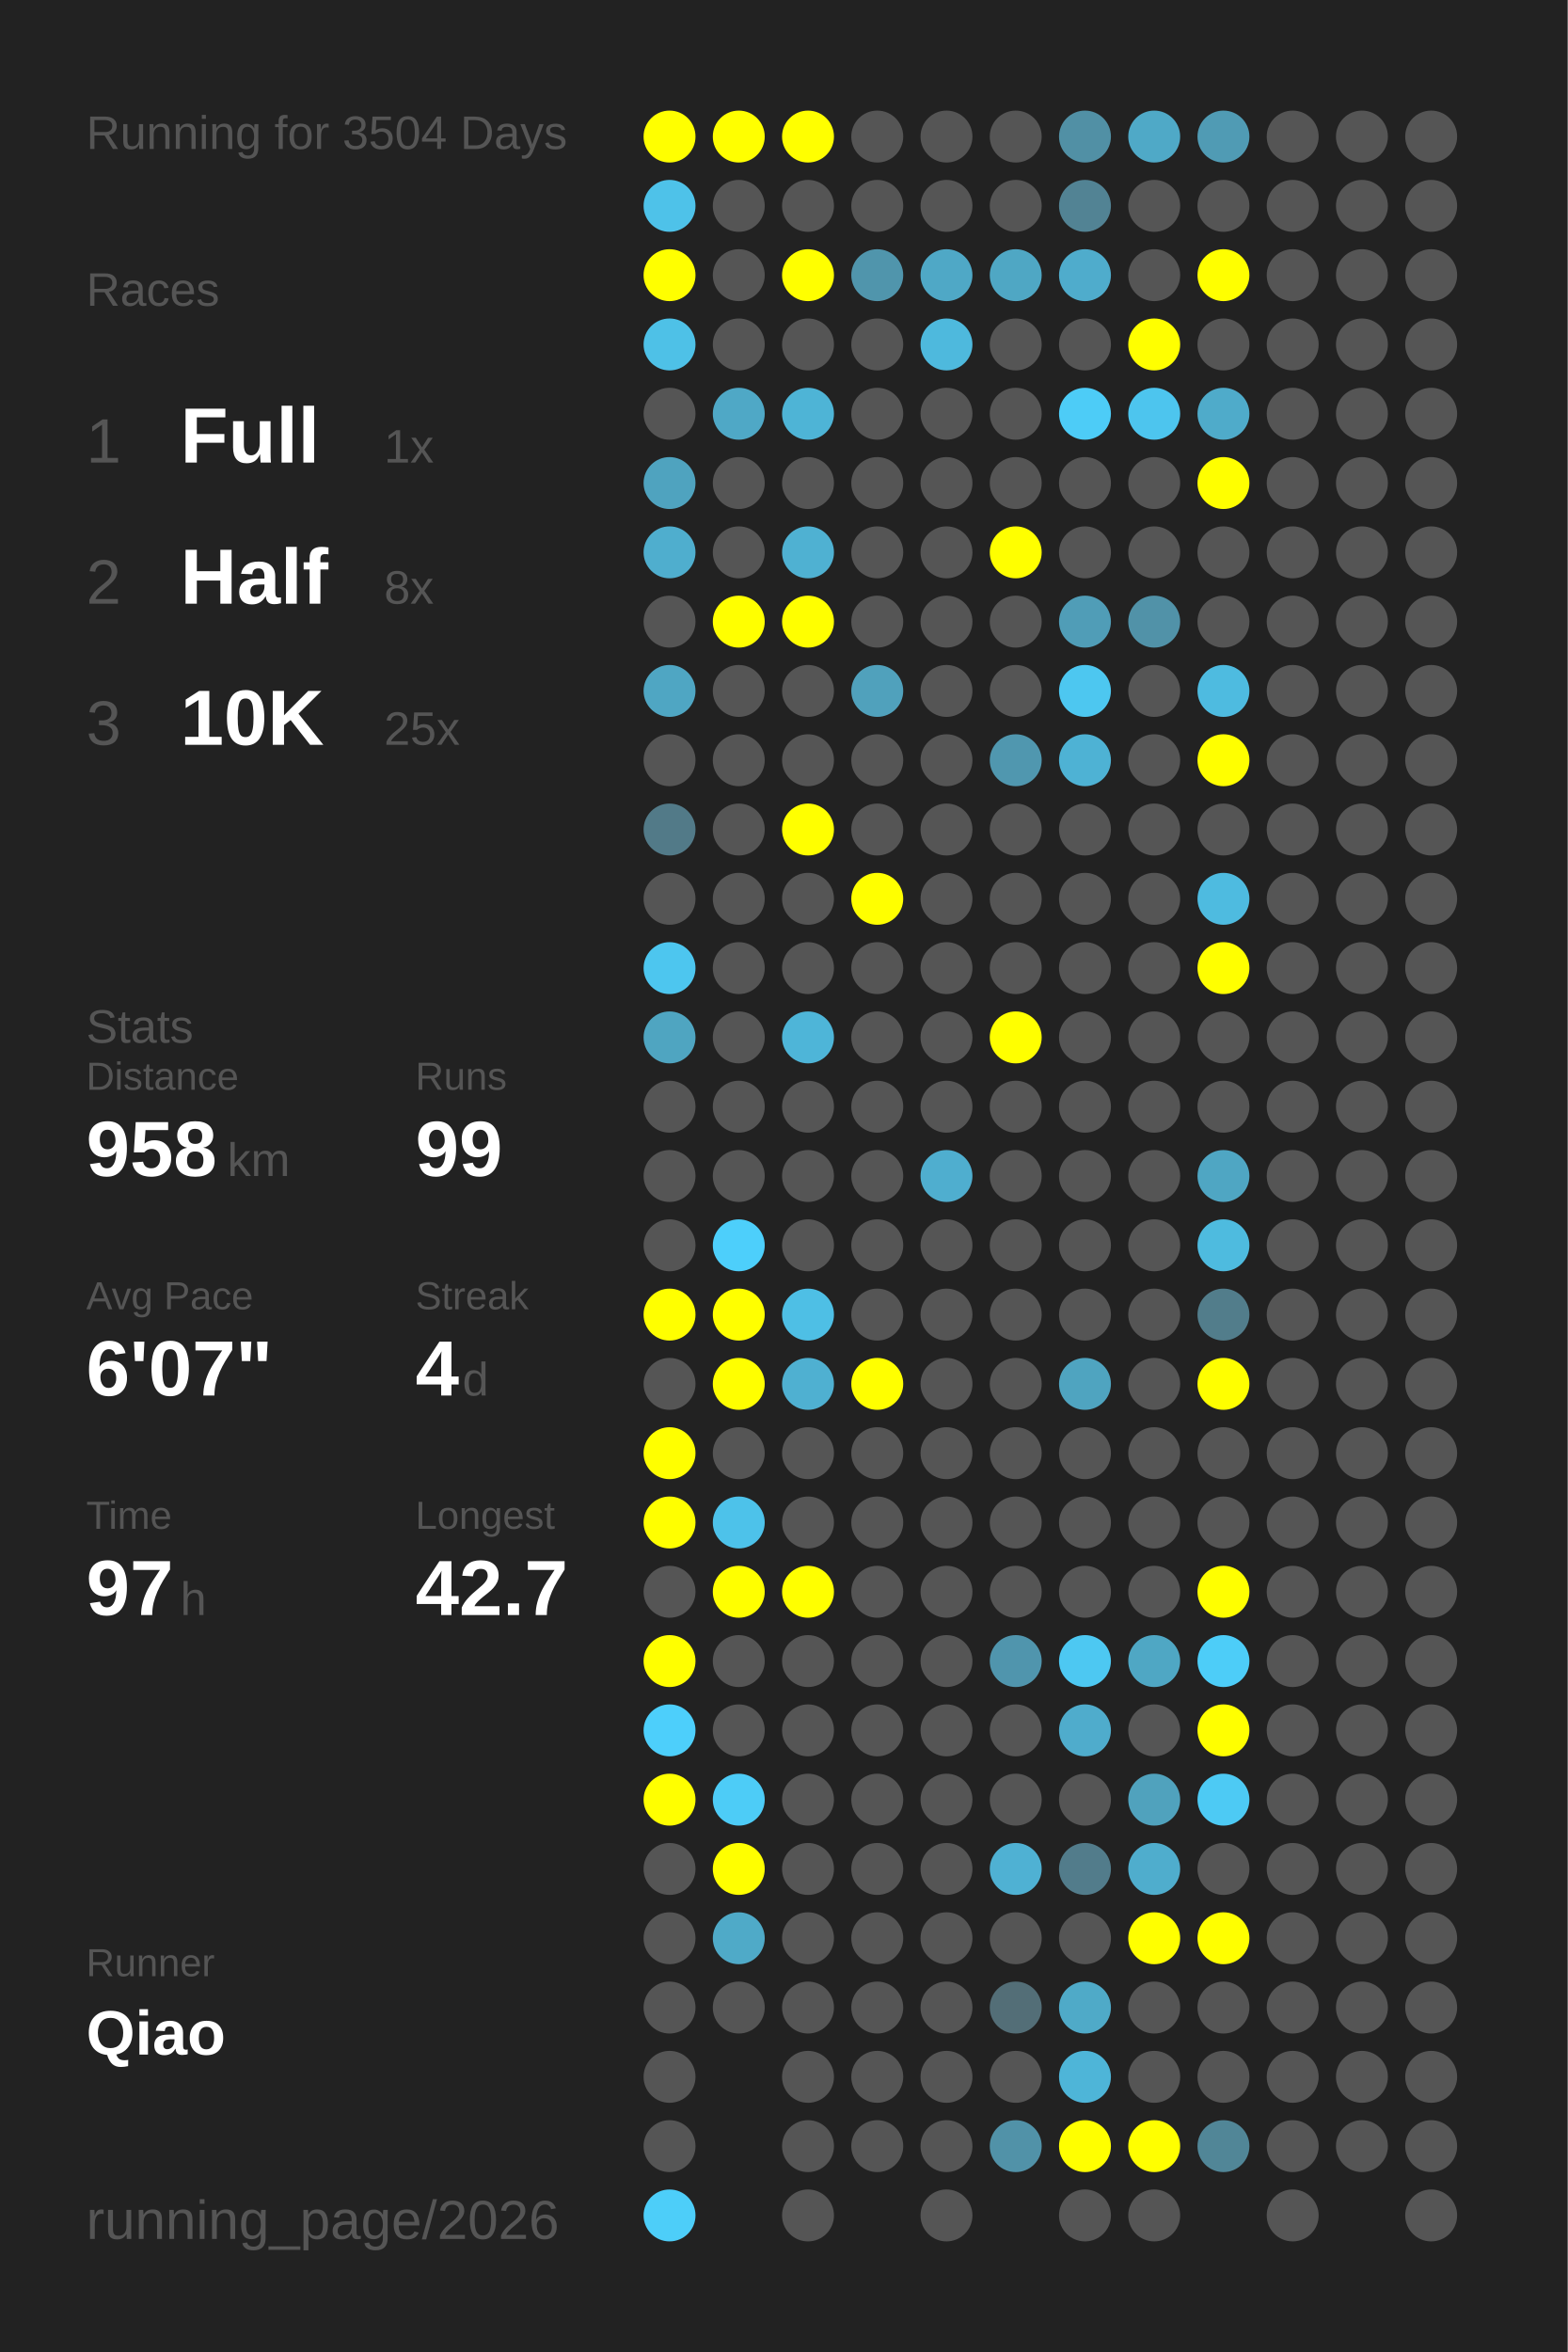
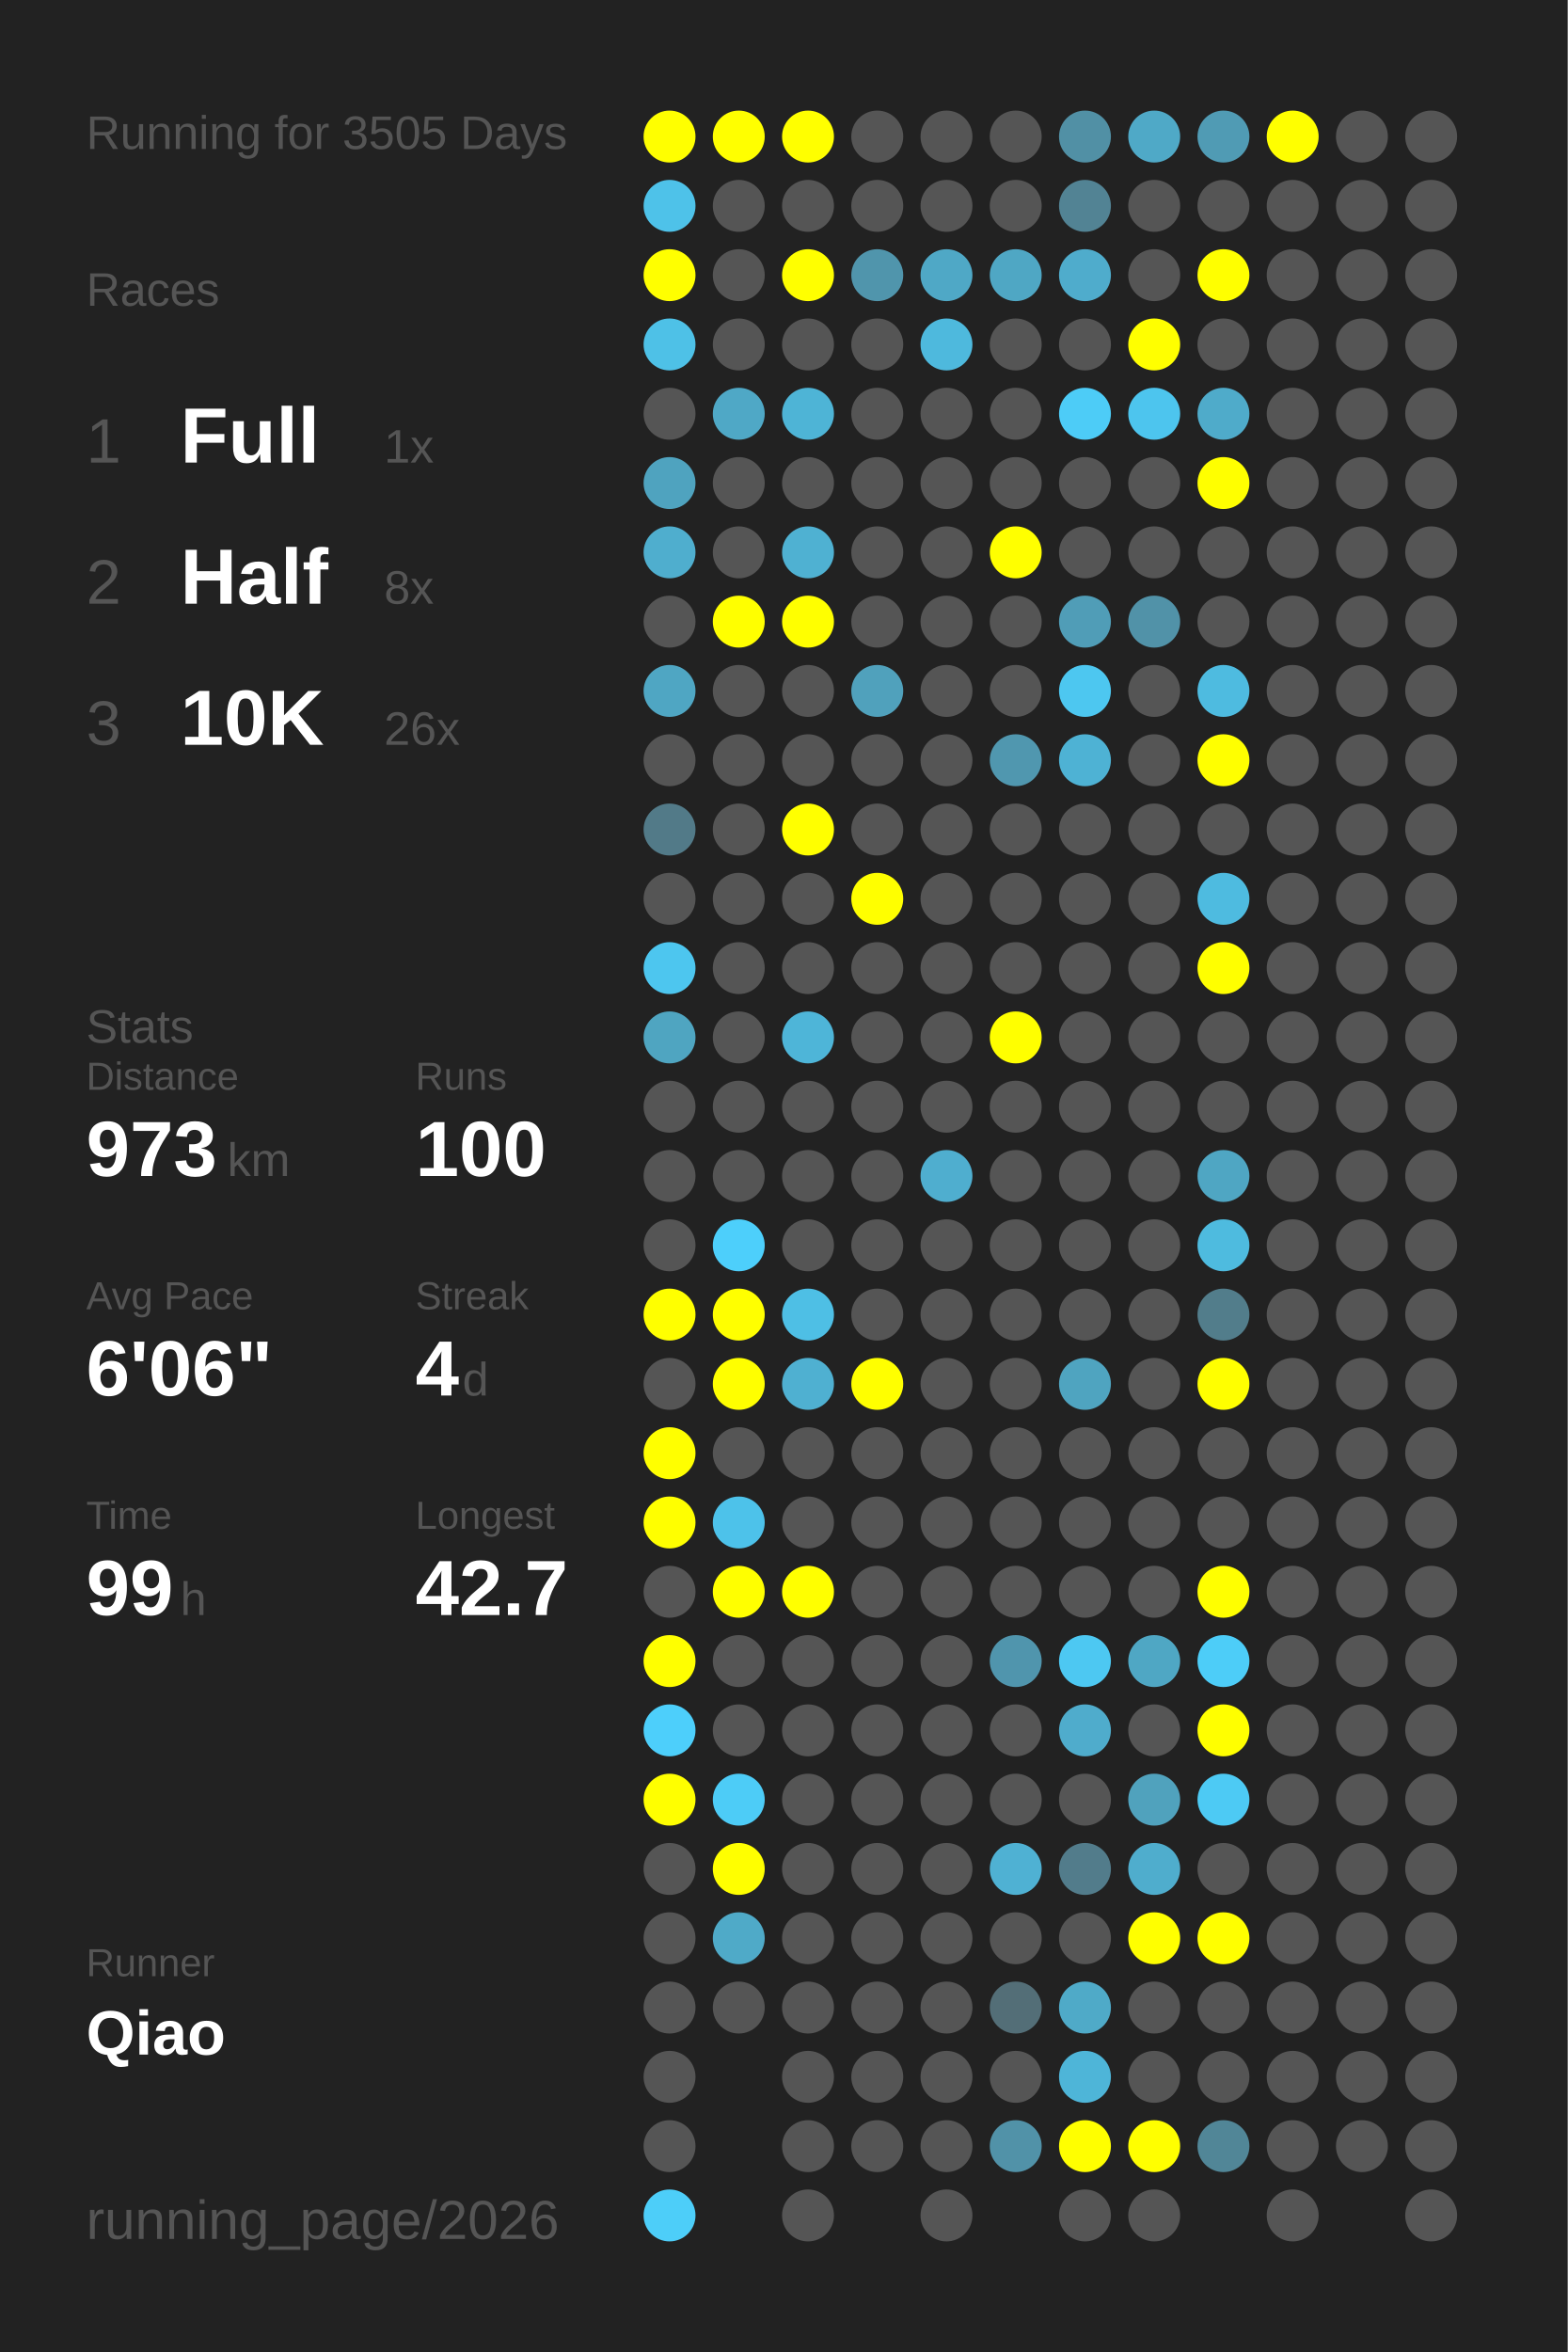
<svg xmlns="http://www.w3.org/2000/svg" baseProfile="full" height="300mm" version="1.1" viewBox="0,0,200,300" width="200mm">
  <defs />
  <rect fill="#222222" height="300" width="200" x="0" y="0" />
-   <text fill="#555555" style="font-size:6px; font-family:Arial;" x="11" y="19">Running for 3504 Days</text>
+   <text fill="#555555" style="font-size:6px; font-family:Arial;" x="11" y="19">Running for 3505 Days</text>
  <text fill="#555555" style="font-size:6px; font-family:Arial;" x="11" y="39">Races</text>
  <text fill="#555555" style="font-size:8px; font-family:Arial;" x="11" y="59">1</text>
  <text fill="#FFFFFF" style="font-size:10px; font-family:Arial; font-weight:bold;" x="23" y="59">Full</text>
  <text fill="#555555" style="font-size:6px; font-family:Arial;" x="49" y="59">1x</text>
  <text fill="#555555" style="font-size:8px; font-family:Arial;" x="11" y="77">2</text>
  <text fill="#FFFFFF" style="font-size:10px; font-family:Arial; font-weight:bold;" x="23" y="77">Half</text>
  <text fill="#555555" style="font-size:6px; font-family:Arial;" x="49" y="77">8x</text>
  <text fill="#555555" style="font-size:8px; font-family:Arial;" x="11" y="95">3</text>
  <text fill="#FFFFFF" style="font-size:10px; font-family:Arial; font-weight:bold;" x="23" y="95">10K</text>
-   <text fill="#555555" style="font-size:6px; font-family:Arial;" x="49" y="95">25x</text>
+   <text fill="#555555" style="font-size:6px; font-family:Arial;" x="49" y="95">26x</text>
  <text fill="#555555" style="font-size:6px; font-family:Arial;" x="11" y="133">Stats</text>
  <text fill="#555555" style="font-size:5px; font-family:Arial;" x="11" y="139">Distance</text>
-   <text fill="#FFFFFF" style="font-size:10px; font-family:Arial; font-weight:bold;" x="11" y="150">958</text>
+   <text fill="#FFFFFF" style="font-size:10px; font-family:Arial; font-weight:bold;" x="11" y="150">973</text>
  <text fill="#555555" style="font-size:6px; font-family:Arial;" x="29" y="150">km</text>
  <text fill="#555555" style="font-size:5px; font-family:Arial;" x="53" y="139">Runs</text>
-   <text fill="#FFFFFF" style="font-size:10px; font-family:Arial; font-weight:bold;" x="53" y="150">99</text>
+   <text fill="#FFFFFF" style="font-size:10px; font-family:Arial; font-weight:bold;" x="53" y="150">100</text>
  <text fill="#555555" style="font-size:5px; font-family:Arial;" x="11" y="167">Avg Pace</text>
-   <text fill="#FFFFFF" style="font-size:10px; font-family:Arial; font-weight:bold;" x="11" y="178">6'07"</text>
+   <text fill="#FFFFFF" style="font-size:10px; font-family:Arial; font-weight:bold;" x="11" y="178">6'06"</text>
  <text fill="#555555" style="font-size:5px; font-family:Arial;" x="53" y="167">Streak</text>
  <text fill="#FFFFFF" style="font-size:10px; font-family:Arial; font-weight:bold;" x="53" y="178">4</text>
  <text fill="#555555" style="font-size:6px; font-family:Arial;" x="59" y="178">d</text>
  <text fill="#555555" style="font-size:5px; font-family:Arial;" x="11" y="195">Time</text>
-   <text fill="#FFFFFF" style="font-size:10px; font-family:Arial; font-weight:bold;" x="11" y="206">97</text>
+   <text fill="#FFFFFF" style="font-size:10px; font-family:Arial; font-weight:bold;" x="11" y="206">99</text>
  <text fill="#555555" style="font-size:6px; font-family:Arial;" x="23" y="206">h</text>
  <text fill="#555555" style="font-size:5px; font-family:Arial;" x="53" y="195">Longest</text>
  <text fill="#FFFFFF" style="font-size:10px; font-family:Arial; font-weight:bold;" x="53" y="206">42.7</text>
  <text fill="#555555" style="font-size:5px; font-family:Arial;" x="11" y="252.065">Runner</text>
  <text fill="#FFFFFF" style="font-size:8px; font-family:Arial; font-weight:bold;" x="11" y="262.065">Qiao</text>
  <text fill="#555555" style="font-size:7px; font-family:Arial;" x="11" y="285.581">running_page/2026</text>
  <circle cx="85.417" cy="17.419" fill="#FFFF00" r="3.312" />
  <circle cx="85.417" cy="26.258" fill="#4ec2e9" r="3.312" />
  <circle cx="85.417" cy="35.097" fill="#FFFF00" r="3.312" />
  <circle cx="85.417" cy="43.935" fill="#4ec1e7" r="3.312" />
  <circle cx="85.417" cy="52.774" fill="#555555" r="3.312" />
  <circle cx="85.417" cy="61.613" fill="#4fa3bf" r="3.312" />
  <circle cx="85.417" cy="70.452" fill="#4faece" r="3.312" />
  <circle cx="85.417" cy="79.29" fill="#555555" r="3.312" />
  <circle cx="85.417" cy="88.129" fill="#4fa6c3" r="3.312" />
  <circle cx="85.417" cy="96.968" fill="#555555" r="3.312" />
  <circle cx="85.417" cy="105.806" fill="#527a88" r="3.312" />
  <circle cx="85.417" cy="114.645" fill="#555555" r="3.312" />
  <circle cx="85.417" cy="123.484" fill="#4dc6ef" r="3.312" />
  <circle cx="85.417" cy="132.323" fill="#4fa5c1" r="3.312" />
  <circle cx="85.417" cy="141.161" fill="#555555" r="3.312" />
  <circle cx="85.417" cy="150" fill="#555555" r="3.312" />
  <circle cx="85.417" cy="158.839" fill="#555555" r="3.312" />
  <circle cx="85.417" cy="167.677" fill="#FFFF00" r="3.312" />
  <circle cx="85.417" cy="176.516" fill="#555555" r="3.312" />
  <circle cx="85.417" cy="185.355" fill="#FFFF00" r="3.312" />
  <circle cx="85.417" cy="194.194" fill="#FFFF00" r="3.312" />
  <circle cx="85.417" cy="203.032" fill="#555555" r="3.312" />
  <circle cx="85.417" cy="211.871" fill="#FFFF00" r="3.312" />
  <circle cx="85.417" cy="220.71" fill="#4dcffb" r="3.312" />
  <circle cx="85.417" cy="229.548" fill="#FFFF00" r="3.312" />
  <circle cx="85.417" cy="238.387" fill="#555555" r="3.312" />
  <circle cx="85.417" cy="247.226" fill="#555555" r="3.312" />
  <circle cx="85.417" cy="256.065" fill="#555555" r="3.312" />
  <circle cx="85.417" cy="264.903" fill="#555555" r="3.312" />
  <circle cx="85.417" cy="273.742" fill="#555555" r="3.312" />
  <circle cx="85.417" cy="282.581" fill="#4dcef9" r="3.312" />
  <circle cx="94.25" cy="17.419" fill="#FFFF00" r="3.312" />
  <circle cx="94.25" cy="26.258" fill="#555555" r="3.312" />
  <circle cx="94.25" cy="35.097" fill="#555555" r="3.312" />
  <circle cx="94.25" cy="43.935" fill="#555555" r="3.312" />
  <circle cx="94.25" cy="52.774" fill="#4fa8c6" r="3.312" />
  <circle cx="94.25" cy="61.613" fill="#555555" r="3.312" />
  <circle cx="94.25" cy="70.452" fill="#555555" r="3.312" />
  <circle cx="94.25" cy="79.29" fill="#FFFF00" r="3.312" />
  <circle cx="94.25" cy="88.129" fill="#555555" r="3.312" />
  <circle cx="94.25" cy="96.968" fill="#555555" r="3.312" />
  <circle cx="94.25" cy="105.806" fill="#555555" r="3.312" />
  <circle cx="94.25" cy="114.645" fill="#555555" r="3.312" />
  <circle cx="94.25" cy="123.484" fill="#555555" r="3.312" />
  <circle cx="94.25" cy="132.323" fill="#555555" r="3.312" />
  <circle cx="94.25" cy="141.161" fill="#555555" r="3.312" />
  <circle cx="94.25" cy="150" fill="#555555" r="3.312" />
  <circle cx="94.25" cy="158.839" fill="#4dcffb" r="3.312" />
  <circle cx="94.25" cy="167.677" fill="#FFFF00" r="3.312" />
  <circle cx="94.25" cy="176.516" fill="#FFFF00" r="3.312" />
  <circle cx="94.25" cy="185.355" fill="#555555" r="3.312" />
  <circle cx="94.25" cy="194.194" fill="#4dc2ea" r="3.312" />
  <circle cx="94.25" cy="203.032" fill="#FFFF00" r="3.312" />
  <circle cx="94.25" cy="211.871" fill="#555555" r="3.312" />
  <circle cx="94.25" cy="220.71" fill="#555555" r="3.312" />
  <circle cx="94.25" cy="229.548" fill="#4dccf7" r="3.312" />
  <circle cx="94.25" cy="238.387" fill="#FFFF00" r="3.312" />
  <circle cx="94.25" cy="247.226" fill="#4faac8" r="3.312" />
  <circle cx="94.25" cy="256.065" fill="#555555" r="3.312" />
  <circle cx="103.083" cy="17.419" fill="#FFFF00" r="3.312" />
  <circle cx="103.083" cy="26.258" fill="#555555" r="3.312" />
  <circle cx="103.083" cy="35.097" fill="#FFFF00" r="3.312" />
  <circle cx="103.083" cy="43.935" fill="#555555" r="3.312" />
  <circle cx="103.083" cy="52.774" fill="#4eb4d6" r="3.312" />
  <circle cx="103.083" cy="61.613" fill="#555555" r="3.312" />
  <circle cx="103.083" cy="70.452" fill="#4fb1d2" r="3.312" />
  <circle cx="103.083" cy="79.29" fill="#FFFF00" r="3.312" />
  <circle cx="103.083" cy="88.129" fill="#555555" r="3.312" />
  <circle cx="103.083" cy="96.968" fill="#555555" r="3.312" />
  <circle cx="103.083" cy="105.806" fill="#FFFF00" r="3.312" />
  <circle cx="103.083" cy="114.645" fill="#555555" r="3.312" />
  <circle cx="103.083" cy="123.484" fill="#555555" r="3.312" />
  <circle cx="103.083" cy="132.323" fill="#4eb5d8" r="3.312" />
  <circle cx="103.083" cy="141.161" fill="#555555" r="3.312" />
  <circle cx="103.083" cy="150" fill="#555555" r="3.312" />
  <circle cx="103.083" cy="158.839" fill="#555555" r="3.312" />
  <circle cx="103.083" cy="167.677" fill="#4ebfe5" r="3.312" />
  <circle cx="103.083" cy="176.516" fill="#4fb0d1" r="3.312" />
  <circle cx="103.083" cy="185.355" fill="#555555" r="3.312" />
  <circle cx="103.083" cy="194.194" fill="#555555" r="3.312" />
  <circle cx="103.083" cy="203.032" fill="#FFFF00" r="3.312" />
  <circle cx="103.083" cy="211.871" fill="#555555" r="3.312" />
  <circle cx="103.083" cy="220.71" fill="#555555" r="3.312" />
  <circle cx="103.083" cy="229.548" fill="#555555" r="3.312" />
  <circle cx="103.083" cy="238.387" fill="#555555" r="3.312" />
  <circle cx="103.083" cy="247.226" fill="#555555" r="3.312" />
  <circle cx="103.083" cy="256.065" fill="#555555" r="3.312" />
  <circle cx="103.083" cy="264.903" fill="#555555" r="3.312" />
  <circle cx="103.083" cy="273.742" fill="#555555" r="3.312" />
  <circle cx="103.083" cy="282.581" fill="#555555" r="3.312" />
  <circle cx="111.917" cy="17.419" fill="#555555" r="3.312" />
  <circle cx="111.917" cy="26.258" fill="#555555" r="3.312" />
  <circle cx="111.917" cy="35.097" fill="#5095ac" r="3.312" />
  <circle cx="111.917" cy="43.935" fill="#555555" r="3.312" />
  <circle cx="111.917" cy="52.774" fill="#555555" r="3.312" />
  <circle cx="111.917" cy="61.613" fill="#555555" r="3.312" />
  <circle cx="111.917" cy="70.452" fill="#555555" r="3.312" />
  <circle cx="111.917" cy="79.29" fill="#555555" r="3.312" />
  <circle cx="111.917" cy="88.129" fill="#50a1bc" r="3.312" />
  <circle cx="111.917" cy="96.968" fill="#555555" r="3.312" />
  <circle cx="111.917" cy="105.806" fill="#555555" r="3.312" />
  <circle cx="111.917" cy="114.645" fill="#FFFF00" r="3.312" />
  <circle cx="111.917" cy="123.484" fill="#555555" r="3.312" />
  <circle cx="111.917" cy="132.323" fill="#555555" r="3.312" />
  <circle cx="111.917" cy="141.161" fill="#555555" r="3.312" />
  <circle cx="111.917" cy="150" fill="#555555" r="3.312" />
  <circle cx="111.917" cy="158.839" fill="#555555" r="3.312" />
  <circle cx="111.917" cy="167.677" fill="#555555" r="3.312" />
  <circle cx="111.917" cy="176.516" fill="#FFFF00" r="3.312" />
  <circle cx="111.917" cy="185.355" fill="#555555" r="3.312" />
  <circle cx="111.917" cy="194.194" fill="#555555" r="3.312" />
  <circle cx="111.917" cy="203.032" fill="#555555" r="3.312" />
  <circle cx="111.917" cy="211.871" fill="#555555" r="3.312" />
  <circle cx="111.917" cy="220.71" fill="#555555" r="3.312" />
  <circle cx="111.917" cy="229.548" fill="#555555" r="3.312" />
  <circle cx="111.917" cy="238.387" fill="#555555" r="3.312" />
  <circle cx="111.917" cy="247.226" fill="#555555" r="3.312" />
  <circle cx="111.917" cy="256.065" fill="#555555" r="3.312" />
  <circle cx="111.917" cy="264.903" fill="#555555" r="3.312" />
  <circle cx="111.917" cy="273.742" fill="#555555" r="3.312" />
  <circle cx="120.75" cy="17.419" fill="#555555" r="3.312" />
  <circle cx="120.75" cy="26.258" fill="#555555" r="3.312" />
  <circle cx="120.75" cy="35.097" fill="#4fa8c6" r="3.312" />
  <circle cx="120.75" cy="43.935" fill="#4eb9dd" r="3.312" />
  <circle cx="120.75" cy="52.774" fill="#555555" r="3.312" />
  <circle cx="120.75" cy="61.613" fill="#555555" r="3.312" />
  <circle cx="120.75" cy="70.452" fill="#555555" r="3.312" />
  <circle cx="120.75" cy="79.29" fill="#555555" r="3.312" />
  <circle cx="120.75" cy="88.129" fill="#555555" r="3.312" />
  <circle cx="120.75" cy="96.968" fill="#555555" r="3.312" />
  <circle cx="120.75" cy="105.806" fill="#555555" r="3.312" />
  <circle cx="120.75" cy="114.645" fill="#555555" r="3.312" />
  <circle cx="120.75" cy="123.484" fill="#555555" r="3.312" />
  <circle cx="120.75" cy="132.323" fill="#555555" r="3.312" />
  <circle cx="120.75" cy="141.161" fill="#555555" r="3.312" />
  <circle cx="120.75" cy="150" fill="#4faecf" r="3.312" />
  <circle cx="120.75" cy="158.839" fill="#555555" r="3.312" />
  <circle cx="120.75" cy="167.677" fill="#555555" r="3.312" />
  <circle cx="120.75" cy="176.516" fill="#555555" r="3.312" />
  <circle cx="120.75" cy="185.355" fill="#555555" r="3.312" />
  <circle cx="120.75" cy="194.194" fill="#555555" r="3.312" />
  <circle cx="120.75" cy="203.032" fill="#555555" r="3.312" />
  <circle cx="120.75" cy="211.871" fill="#555555" r="3.312" />
  <circle cx="120.75" cy="220.71" fill="#555555" r="3.312" />
  <circle cx="120.75" cy="229.548" fill="#555555" r="3.312" />
  <circle cx="120.75" cy="238.387" fill="#555555" r="3.312" />
  <circle cx="120.75" cy="247.226" fill="#555555" r="3.312" />
  <circle cx="120.75" cy="256.065" fill="#555555" r="3.312" />
  <circle cx="120.75" cy="264.903" fill="#555555" r="3.312" />
  <circle cx="120.75" cy="273.742" fill="#555555" r="3.312" />
  <circle cx="120.75" cy="282.581" fill="#555555" r="3.312" />
  <circle cx="129.583" cy="17.419" fill="#555555" r="3.312" />
  <circle cx="129.583" cy="26.258" fill="#555555" r="3.312" />
  <circle cx="129.583" cy="35.097" fill="#4fa7c4" r="3.312" />
  <circle cx="129.583" cy="43.935" fill="#555555" r="3.312" />
  <circle cx="129.583" cy="52.774" fill="#555555" r="3.312" />
  <circle cx="129.583" cy="61.613" fill="#555555" r="3.312" />
  <circle cx="129.583" cy="70.452" fill="#FFFF00" r="3.312" />
  <circle cx="129.583" cy="79.29" fill="#555555" r="3.312" />
  <circle cx="129.583" cy="88.129" fill="#555555" r="3.312" />
  <circle cx="129.583" cy="96.968" fill="#5097af" r="3.312" />
  <circle cx="129.583" cy="105.806" fill="#555555" r="3.312" />
  <circle cx="129.583" cy="114.645" fill="#555555" r="3.312" />
  <circle cx="129.583" cy="123.484" fill="#555555" r="3.312" />
  <circle cx="129.583" cy="132.323" fill="#FFFF00" r="3.312" />
  <circle cx="129.583" cy="141.161" fill="#555555" r="3.312" />
  <circle cx="129.583" cy="150" fill="#555555" r="3.312" />
  <circle cx="129.583" cy="158.839" fill="#555555" r="3.312" />
  <circle cx="129.583" cy="167.677" fill="#555555" r="3.312" />
  <circle cx="129.583" cy="176.516" fill="#555555" r="3.312" />
  <circle cx="129.583" cy="185.355" fill="#555555" r="3.312" />
  <circle cx="129.583" cy="194.194" fill="#555555" r="3.312" />
  <circle cx="129.583" cy="203.032" fill="#555555" r="3.312" />
  <circle cx="129.583" cy="211.871" fill="#5095ad" r="3.312" />
  <circle cx="129.583" cy="220.71" fill="#555555" r="3.312" />
  <circle cx="129.583" cy="229.548" fill="#555555" r="3.312" />
  <circle cx="129.583" cy="238.387" fill="#4fb1d3" r="3.312" />
  <circle cx="129.583" cy="247.226" fill="#555555" r="3.312" />
  <circle cx="129.583" cy="256.065" fill="#536e77" r="3.312" />
  <circle cx="129.583" cy="264.903" fill="#555555" r="3.312" />
  <circle cx="129.583" cy="273.742" fill="#5192a8" r="3.312" />
  <circle cx="138.417" cy="17.419" fill="#5190a5" r="3.312" />
  <circle cx="138.417" cy="26.258" fill="#528394" r="3.312" />
  <circle cx="138.417" cy="35.097" fill="#4faccc" r="3.312" />
  <circle cx="138.417" cy="43.935" fill="#555555" r="3.312" />
  <circle cx="138.417" cy="52.774" fill="#4dccf7" r="3.312" />
  <circle cx="138.417" cy="61.613" fill="#555555" r="3.312" />
  <circle cx="138.417" cy="70.452" fill="#555555" r="3.312" />
  <circle cx="138.417" cy="79.29" fill="#509db7" r="3.312" />
  <circle cx="138.417" cy="88.129" fill="#4dc7f0" r="3.312" />
  <circle cx="138.417" cy="96.968" fill="#4eb2d4" r="3.312" />
  <circle cx="138.417" cy="105.806" fill="#555555" r="3.312" />
  <circle cx="138.417" cy="114.645" fill="#555555" r="3.312" />
  <circle cx="138.417" cy="123.484" fill="#555555" r="3.312" />
  <circle cx="138.417" cy="132.323" fill="#555555" r="3.312" />
  <circle cx="138.417" cy="141.161" fill="#555555" r="3.312" />
  <circle cx="138.417" cy="150" fill="#555555" r="3.312" />
  <circle cx="138.417" cy="158.839" fill="#555555" r="3.312" />
  <circle cx="138.417" cy="167.677" fill="#555555" r="3.312" />
  <circle cx="138.417" cy="176.516" fill="#4fa4c0" r="3.312" />
  <circle cx="138.417" cy="185.355" fill="#555555" r="3.312" />
  <circle cx="138.417" cy="194.194" fill="#555555" r="3.312" />
  <circle cx="138.417" cy="203.032" fill="#555555" r="3.312" />
  <circle cx="138.417" cy="211.871" fill="#4dc8f2" r="3.312" />
  <circle cx="138.417" cy="220.71" fill="#4faccc" r="3.312" />
  <circle cx="138.417" cy="229.548" fill="#555555" r="3.312" />
  <circle cx="138.417" cy="238.387" fill="#527c8b" r="3.312" />
  <circle cx="138.417" cy="247.226" fill="#555555" r="3.312" />
  <circle cx="138.417" cy="256.065" fill="#4faac8" r="3.312" />
  <circle cx="138.417" cy="264.903" fill="#4eb5d8" r="3.312" />
  <circle cx="138.417" cy="273.742" fill="#FFFF00" r="3.312" />
  <circle cx="138.417" cy="282.581" fill="#555555" r="3.312" />
  <circle cx="147.25" cy="17.419" fill="#4fa9c7" r="3.312" />
  <circle cx="147.25" cy="26.258" fill="#555555" r="3.312" />
  <circle cx="147.25" cy="35.097" fill="#555555" r="3.312" />
  <circle cx="147.25" cy="43.935" fill="#FFFF00" r="3.312" />
  <circle cx="147.25" cy="52.774" fill="#4dc5ee" r="3.312" />
  <circle cx="147.25" cy="61.613" fill="#555555" r="3.312" />
  <circle cx="147.25" cy="70.452" fill="#555555" r="3.312" />
  <circle cx="147.25" cy="79.29" fill="#5192a8" r="3.312" />
  <circle cx="147.25" cy="88.129" fill="#555555" r="3.312" />
  <circle cx="147.25" cy="96.968" fill="#555555" r="3.312" />
  <circle cx="147.25" cy="105.806" fill="#555555" r="3.312" />
  <circle cx="147.25" cy="114.645" fill="#555555" r="3.312" />
  <circle cx="147.25" cy="123.484" fill="#555555" r="3.312" />
  <circle cx="147.25" cy="132.323" fill="#555555" r="3.312" />
  <circle cx="147.25" cy="141.161" fill="#555555" r="3.312" />
  <circle cx="147.25" cy="150" fill="#555555" r="3.312" />
  <circle cx="147.25" cy="158.839" fill="#555555" r="3.312" />
  <circle cx="147.25" cy="167.677" fill="#555555" r="3.312" />
  <circle cx="147.25" cy="176.516" fill="#555555" r="3.312" />
  <circle cx="147.25" cy="185.355" fill="#555555" r="3.312" />
  <circle cx="147.25" cy="194.194" fill="#555555" r="3.312" />
  <circle cx="147.25" cy="203.032" fill="#555555" r="3.312" />
  <circle cx="147.25" cy="211.871" fill="#4fa7c4" r="3.312" />
  <circle cx="147.25" cy="220.71" fill="#555555" r="3.312" />
  <circle cx="147.25" cy="229.548" fill="#50a2bd" r="3.312" />
  <circle cx="147.25" cy="238.387" fill="#4fadcd" r="3.312" />
  <circle cx="147.25" cy="247.226" fill="#FFFF00" r="3.312" />
  <circle cx="147.25" cy="256.065" fill="#555555" r="3.312" />
  <circle cx="147.25" cy="264.903" fill="#555555" r="3.312" />
  <circle cx="147.25" cy="273.742" fill="#FFFF00" r="3.312" />
  <circle cx="147.25" cy="282.581" fill="#555555" r="3.312" />
  <circle cx="156.083" cy="17.419" fill="#509bb4" r="3.312" />
  <circle cx="156.083" cy="26.258" fill="#555555" r="3.312" />
  <circle cx="156.083" cy="35.097" fill="#FFFF00" r="3.312" />
  <circle cx="156.083" cy="43.935" fill="#555555" r="3.312" />
  <circle cx="156.083" cy="52.774" fill="#4fabca" r="3.312" />
  <circle cx="156.083" cy="61.613" fill="#FFFF00" r="3.312" />
  <circle cx="156.083" cy="70.452" fill="#555555" r="3.312" />
  <circle cx="156.083" cy="79.29" fill="#555555" r="3.312" />
  <circle cx="156.083" cy="88.129" fill="#4ebbe0" r="3.312" />
  <circle cx="156.083" cy="96.968" fill="#FFFF00" r="3.312" />
  <circle cx="156.083" cy="105.806" fill="#555555" r="3.312" />
  <circle cx="156.083" cy="114.645" fill="#4ebbe0" r="3.312" />
  <circle cx="156.083" cy="123.484" fill="#FFFF00" r="3.312" />
  <circle cx="156.083" cy="132.323" fill="#555555" r="3.312" />
  <circle cx="156.083" cy="141.161" fill="#555555" r="3.312" />
  <circle cx="156.083" cy="150" fill="#4fa6c3" r="3.312" />
  <circle cx="156.083" cy="158.839" fill="#4ebbdf" r="3.312" />
  <circle cx="156.083" cy="167.677" fill="#527d8b" r="3.312" />
  <circle cx="156.083" cy="176.516" fill="#FFFF00" r="3.312" />
  <circle cx="156.083" cy="185.355" fill="#555555" r="3.312" />
  <circle cx="156.083" cy="194.194" fill="#555555" r="3.312" />
  <circle cx="156.083" cy="203.032" fill="#FFFF00" r="3.312" />
  <circle cx="156.083" cy="211.871" fill="#4dcdf8" r="3.312" />
  <circle cx="156.083" cy="220.71" fill="#FFFF00" r="3.312" />
  <circle cx="156.083" cy="229.548" fill="#4dcaf4" r="3.312" />
  <circle cx="156.083" cy="238.387" fill="#555555" r="3.312" />
  <circle cx="156.083" cy="247.226" fill="#FFFF00" r="3.312" />
  <circle cx="156.083" cy="256.065" fill="#555555" r="3.312" />
  <circle cx="156.083" cy="264.903" fill="#555555" r="3.312" />
  <circle cx="156.083" cy="273.742" fill="#518697" r="3.312" />
-   <circle cx="164.917" cy="17.419" fill="#555555" r="3.312" />
+   <circle cx="164.917" cy="17.419" fill="#FFFF00" r="3.312" />
  <circle cx="164.917" cy="26.258" fill="#555555" r="3.312" />
  <circle cx="164.917" cy="35.097" fill="#555555" r="3.312" />
  <circle cx="164.917" cy="43.935" fill="#555555" r="3.312" />
  <circle cx="164.917" cy="52.774" fill="#555555" r="3.312" />
  <circle cx="164.917" cy="61.613" fill="#555555" r="3.312" />
  <circle cx="164.917" cy="70.452" fill="#555555" r="3.312" />
  <circle cx="164.917" cy="79.29" fill="#555555" r="3.312" />
  <circle cx="164.917" cy="88.129" fill="#555555" r="3.312" />
  <circle cx="164.917" cy="96.968" fill="#555555" r="3.312" />
  <circle cx="164.917" cy="105.806" fill="#555555" r="3.312" />
  <circle cx="164.917" cy="114.645" fill="#555555" r="3.312" />
  <circle cx="164.917" cy="123.484" fill="#555555" r="3.312" />
  <circle cx="164.917" cy="132.323" fill="#555555" r="3.312" />
  <circle cx="164.917" cy="141.161" fill="#555555" r="3.312" />
  <circle cx="164.917" cy="150" fill="#555555" r="3.312" />
  <circle cx="164.917" cy="158.839" fill="#555555" r="3.312" />
  <circle cx="164.917" cy="167.677" fill="#555555" r="3.312" />
  <circle cx="164.917" cy="176.516" fill="#555555" r="3.312" />
  <circle cx="164.917" cy="185.355" fill="#555555" r="3.312" />
  <circle cx="164.917" cy="194.194" fill="#555555" r="3.312" />
  <circle cx="164.917" cy="203.032" fill="#555555" r="3.312" />
  <circle cx="164.917" cy="211.871" fill="#555555" r="3.312" />
  <circle cx="164.917" cy="220.71" fill="#555555" r="3.312" />
  <circle cx="164.917" cy="229.548" fill="#555555" r="3.312" />
  <circle cx="164.917" cy="238.387" fill="#555555" r="3.312" />
  <circle cx="164.917" cy="247.226" fill="#555555" r="3.312" />
  <circle cx="164.917" cy="256.065" fill="#555555" r="3.312" />
  <circle cx="164.917" cy="264.903" fill="#555555" r="3.312" />
  <circle cx="164.917" cy="273.742" fill="#555555" r="3.312" />
  <circle cx="164.917" cy="282.581" fill="#555555" r="3.312" />
  <circle cx="173.75" cy="17.419" fill="#555555" r="3.312" />
  <circle cx="173.75" cy="26.258" fill="#555555" r="3.312" />
  <circle cx="173.75" cy="35.097" fill="#555555" r="3.312" />
  <circle cx="173.75" cy="43.935" fill="#555555" r="3.312" />
  <circle cx="173.75" cy="52.774" fill="#555555" r="3.312" />
  <circle cx="173.75" cy="61.613" fill="#555555" r="3.312" />
  <circle cx="173.75" cy="70.452" fill="#555555" r="3.312" />
  <circle cx="173.75" cy="79.29" fill="#555555" r="3.312" />
  <circle cx="173.75" cy="88.129" fill="#555555" r="3.312" />
  <circle cx="173.75" cy="96.968" fill="#555555" r="3.312" />
  <circle cx="173.75" cy="105.806" fill="#555555" r="3.312" />
  <circle cx="173.75" cy="114.645" fill="#555555" r="3.312" />
  <circle cx="173.75" cy="123.484" fill="#555555" r="3.312" />
  <circle cx="173.75" cy="132.323" fill="#555555" r="3.312" />
  <circle cx="173.75" cy="141.161" fill="#555555" r="3.312" />
  <circle cx="173.75" cy="150" fill="#555555" r="3.312" />
  <circle cx="173.75" cy="158.839" fill="#555555" r="3.312" />
  <circle cx="173.75" cy="167.677" fill="#555555" r="3.312" />
  <circle cx="173.75" cy="176.516" fill="#555555" r="3.312" />
  <circle cx="173.75" cy="185.355" fill="#555555" r="3.312" />
  <circle cx="173.75" cy="194.194" fill="#555555" r="3.312" />
  <circle cx="173.75" cy="203.032" fill="#555555" r="3.312" />
  <circle cx="173.75" cy="211.871" fill="#555555" r="3.312" />
  <circle cx="173.75" cy="220.71" fill="#555555" r="3.312" />
  <circle cx="173.75" cy="229.548" fill="#555555" r="3.312" />
  <circle cx="173.75" cy="238.387" fill="#555555" r="3.312" />
  <circle cx="173.75" cy="247.226" fill="#555555" r="3.312" />
  <circle cx="173.75" cy="256.065" fill="#555555" r="3.312" />
  <circle cx="173.75" cy="264.903" fill="#555555" r="3.312" />
  <circle cx="173.75" cy="273.742" fill="#555555" r="3.312" />
  <circle cx="182.583" cy="17.419" fill="#555555" r="3.312" />
  <circle cx="182.583" cy="26.258" fill="#555555" r="3.312" />
  <circle cx="182.583" cy="35.097" fill="#555555" r="3.312" />
  <circle cx="182.583" cy="43.935" fill="#555555" r="3.312" />
  <circle cx="182.583" cy="52.774" fill="#555555" r="3.312" />
  <circle cx="182.583" cy="61.613" fill="#555555" r="3.312" />
  <circle cx="182.583" cy="70.452" fill="#555555" r="3.312" />
  <circle cx="182.583" cy="79.29" fill="#555555" r="3.312" />
  <circle cx="182.583" cy="88.129" fill="#555555" r="3.312" />
  <circle cx="182.583" cy="96.968" fill="#555555" r="3.312" />
  <circle cx="182.583" cy="105.806" fill="#555555" r="3.312" />
  <circle cx="182.583" cy="114.645" fill="#555555" r="3.312" />
  <circle cx="182.583" cy="123.484" fill="#555555" r="3.312" />
  <circle cx="182.583" cy="132.323" fill="#555555" r="3.312" />
  <circle cx="182.583" cy="141.161" fill="#555555" r="3.312" />
  <circle cx="182.583" cy="150" fill="#555555" r="3.312" />
  <circle cx="182.583" cy="158.839" fill="#555555" r="3.312" />
  <circle cx="182.583" cy="167.677" fill="#555555" r="3.312" />
  <circle cx="182.583" cy="176.516" fill="#555555" r="3.312" />
  <circle cx="182.583" cy="185.355" fill="#555555" r="3.312" />
  <circle cx="182.583" cy="194.194" fill="#555555" r="3.312" />
  <circle cx="182.583" cy="203.032" fill="#555555" r="3.312" />
  <circle cx="182.583" cy="211.871" fill="#555555" r="3.312" />
  <circle cx="182.583" cy="220.71" fill="#555555" r="3.312" />
  <circle cx="182.583" cy="229.548" fill="#555555" r="3.312" />
  <circle cx="182.583" cy="238.387" fill="#555555" r="3.312" />
  <circle cx="182.583" cy="247.226" fill="#555555" r="3.312" />
  <circle cx="182.583" cy="256.065" fill="#555555" r="3.312" />
  <circle cx="182.583" cy="264.903" fill="#555555" r="3.312" />
  <circle cx="182.583" cy="273.742" fill="#555555" r="3.312" />
  <circle cx="182.583" cy="282.581" fill="#555555" r="3.312" />
</svg>
